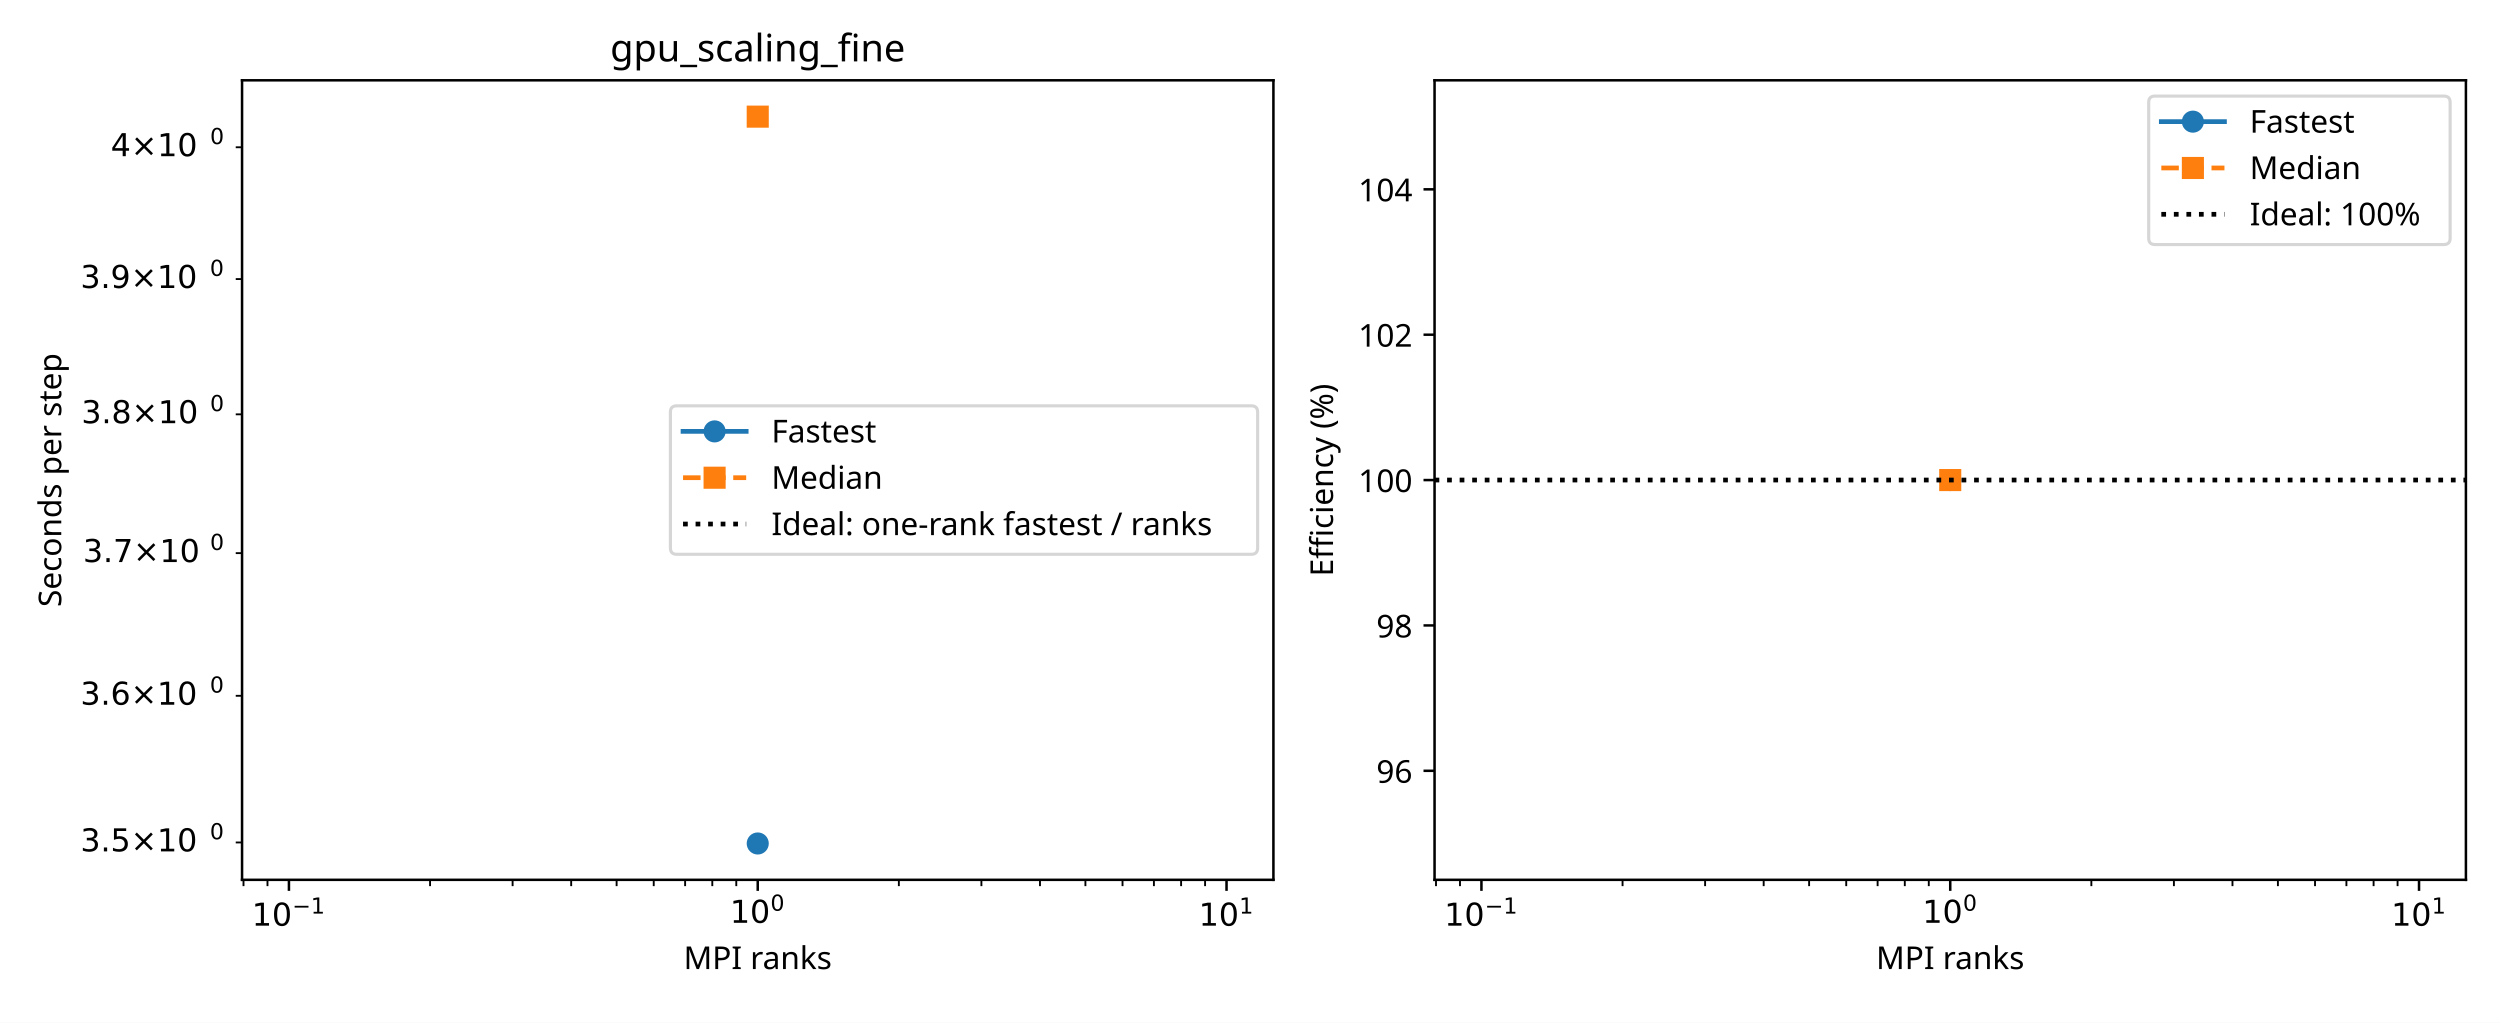
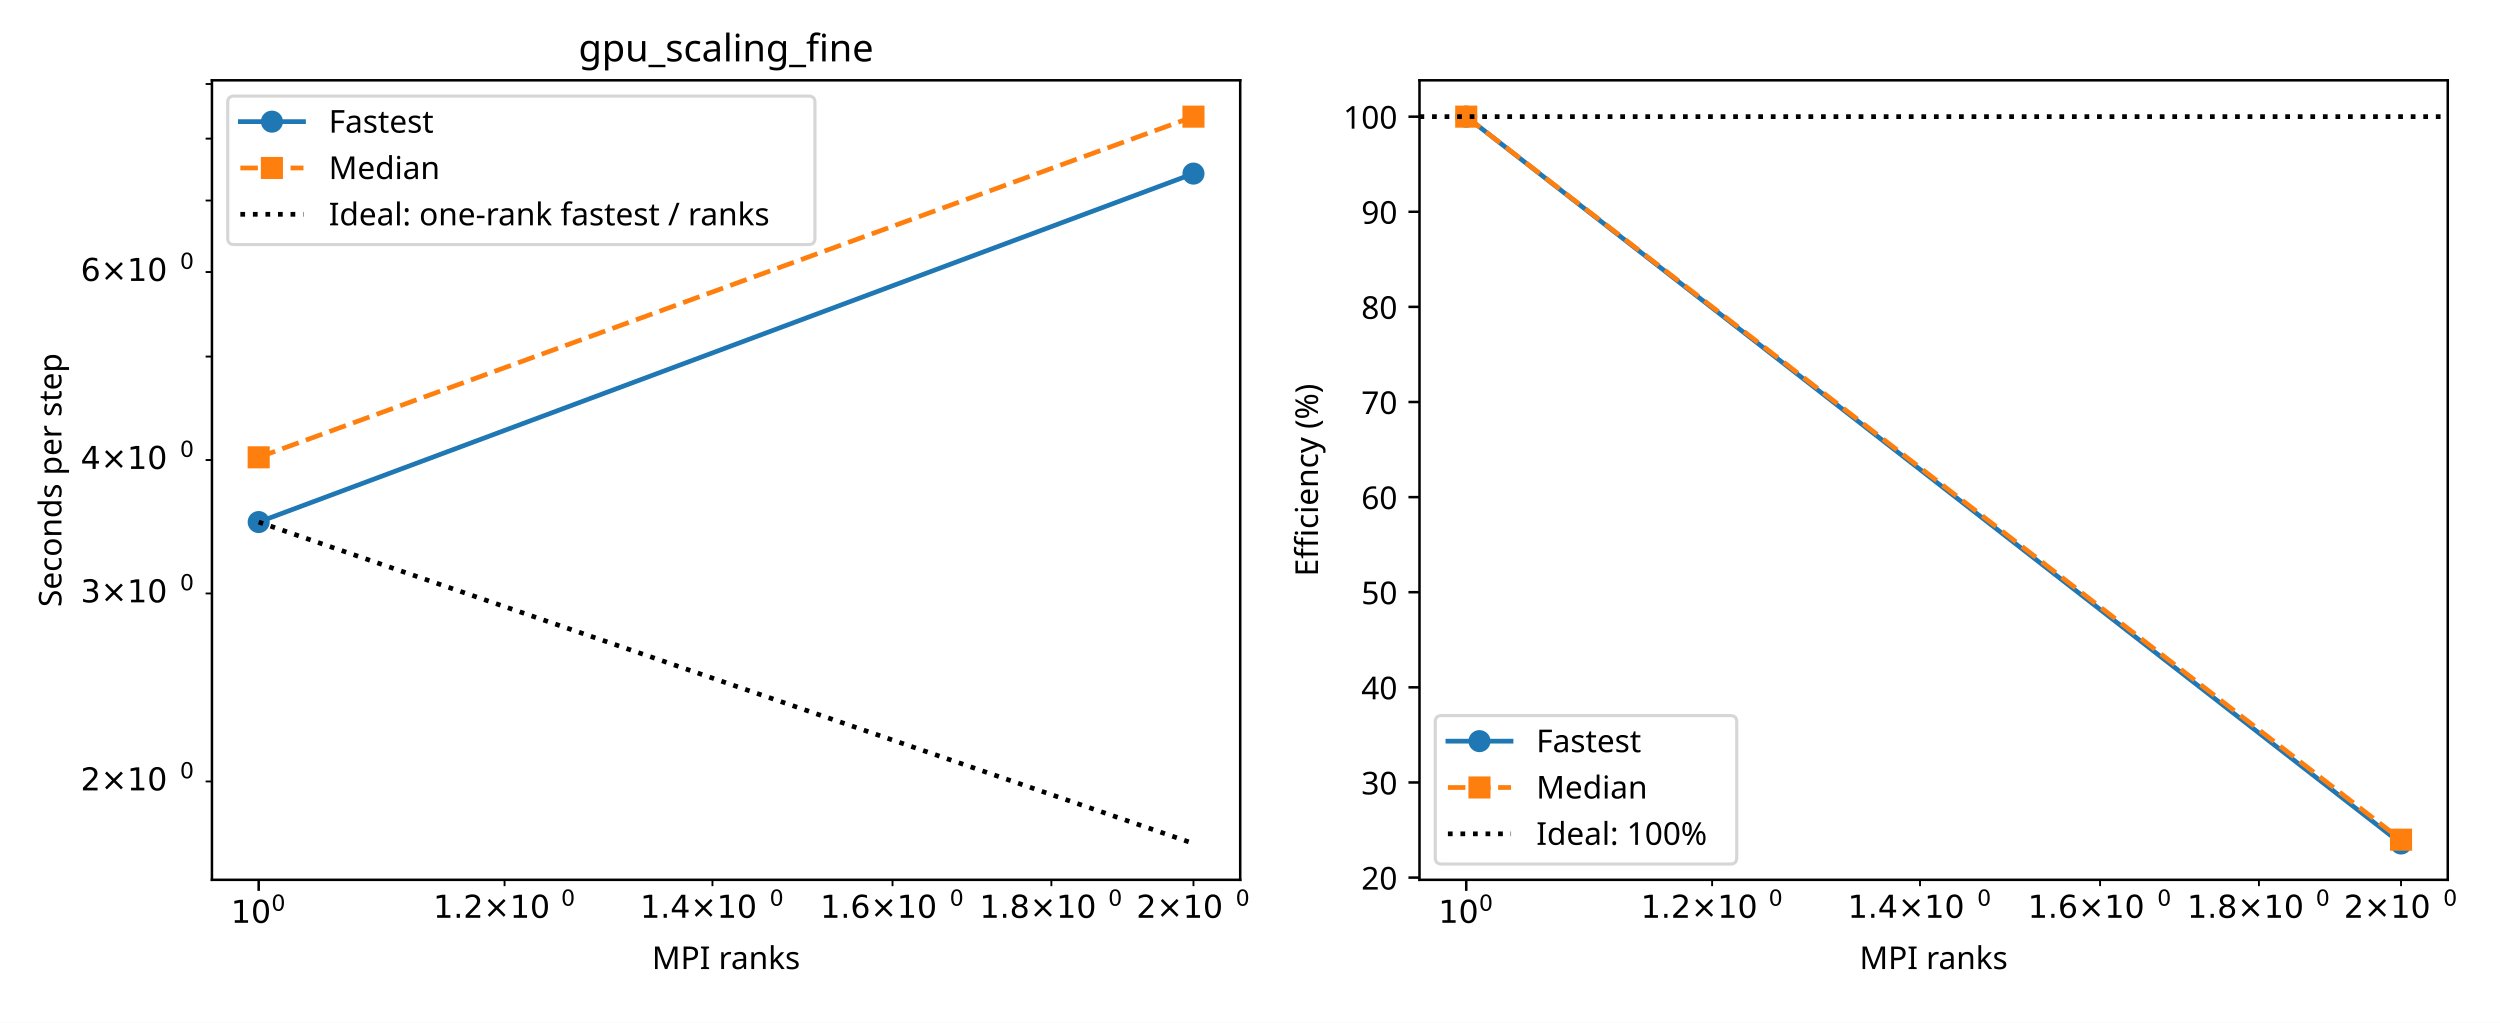
<svg xmlns="http://www.w3.org/2000/svg" xmlns:xlink="http://www.w3.org/1999/xlink" width="792pt" height="324pt" viewBox="0 0 792 324" version="1.1">
  <defs>
    <style type="text/css">*{stroke-linejoin: round; stroke-linecap: butt}</style>
  </defs>
  <g id="figure_1">
    <g id="patch_1">
      <path d="M 0 324 L 792 324 L 792 0 L 0 0 z " style="fill: #ffffff" />
    </g>
    <g id="axes_1">
      <g id="patch_2">
-         <path d="M 76.683 278.728 L 403.417 278.728 L 403.417 25.44 L 76.683 25.44 z " style="fill: #ffffff" />
+         <path d="M 67.143 278.728 L 392.897 278.728 L 392.897 25.44 L 67.143 25.44 z " style="fill: #ffffff" />
      </g>
      <g id="matplotlib.axis_1">
        <g id="xtick_1">
          <g id="line2d_1">
            <defs>
              <path id="m915a4b6a7f" d="M 0 0 L 0 3.5 " style="stroke: #000000; stroke-width: 0.8" />
            </defs>
            <g>
-               <use xlink:href="#m915a4b6a7f" x="91.535" y="278.728" style="stroke: #000000; stroke-width: 0.8" />
+               <use xlink:href="#m915a4b6a7f" x="81.95" y="278.728" style="stroke: #000000; stroke-width: 0.8" />
            </g>
          </g>
          <g id="text_1">
-             <g transform="translate(79.78497 293.3264)">
-               <text>
-                 <tspan style="font: 10px 'DejaVu Sans'" x="0 6.362" y="-0.064">10</tspan>
-                 <tspan style="font: 7px 'DejaVu Sans'" x="12.82 18.686" y="-3.892">−1</tspan>
+             <g transform="translate(73.14961 293.3264)">
+               <text>
+                 <tspan style="font: 10px 'DejaVu Sans'" x="0 6.362" y="-0.977">10</tspan>
+                 <tspan style="font: 7px 'DejaVu Sans'" x="12.82" y="-4.805">0</tspan>
              </text>
            </g>
          </g>
        </g>
        <g id="xtick_2">
          <g id="line2d_2">
-             <g>
-               <use xlink:href="#m915a4b6a7f" x="240.05" y="278.728" style="stroke: #000000; stroke-width: 0.8" />
-             </g>
-           </g>
-           <g id="text_2">
-             <g transform="translate(231.2501 293.3264)">
-               <text>
-                 <tspan style="font: 10px 'DejaVu Sans'" x="0 6.362" y="-0.977">10</tspan>
-                 <tspan style="font: 7px 'DejaVu Sans'" x="12.82" y="-4.805">0</tspan>
-               </text>
-             </g>
-           </g>
-         </g>
-         <g id="xtick_3">
-           <g id="line2d_3">
-             <g>
-               <use xlink:href="#m915a4b6a7f" x="388.565" y="278.728" style="stroke: #000000; stroke-width: 0.8" />
-             </g>
-           </g>
-           <g id="text_3">
-             <g transform="translate(379.7652 293.3264)">
-               <text>
-                 <tspan style="font: 10px 'DejaVu Sans'" x="0 6.362" y="-0.064">10</tspan>
-                 <tspan style="font: 7px 'DejaVu Sans'" x="12.82" y="-3.892">1</tspan>
-               </text>
-             </g>
-           </g>
-         </g>
-         <g id="xtick_4">
-           <g id="line2d_4">
            <defs>
              <path id="m72433dea88" d="M 0 0 L 0 2 " style="stroke: #000000; stroke-width: 0.6" />
            </defs>
            <g>
-               <use xlink:href="#m72433dea88" x="77.142" y="278.728" style="stroke: #000000; stroke-width: 0.6" />
+               <use xlink:href="#m72433dea88" x="159.845" y="278.728" style="stroke: #000000; stroke-width: 0.6" />
+             </g>
+           </g>
+           <g id="text_2">
+             <g transform="translate(137.2447 291.7264)">
+               <text>
+                 <tspan style="font: 10px 'DejaVu Sans'" x="0 6.362 9.041 17.352 27.679 34.041" y="-0.977">1.2×10</tspan>
+                 <tspan style="font: 7px 'DejaVu Sans'" x="40.499" y="-4.805">0</tspan>
+               </text>
+             </g>
+           </g>
+         </g>
+         <g id="xtick_3">
+           <g id="line2d_3">
+             <g>
+               <use xlink:href="#m72433dea88" x="225.704" y="278.728" style="stroke: #000000; stroke-width: 0.6" />
+             </g>
+           </g>
+           <g id="text_3">
+             <g transform="translate(202.804 291.7264)">
+               <text>
+                 <tspan style="font: 10px 'DejaVu Sans'" x="0 6.362 9.541 17.852 28.179 34.541" y="-0.977">1.4×10</tspan>
+                 <tspan style="font: 7px 'DejaVu Sans'" x="40.999" y="-4.805">0</tspan>
+               </text>
+             </g>
+           </g>
+         </g>
+         <g id="xtick_4">
+           <g id="line2d_4">
+             <g>
+               <use xlink:href="#m72433dea88" x="282.754" y="278.728" style="stroke: #000000; stroke-width: 0.6" />
+             </g>
+           </g>
+           <g id="text_4">
+             <g transform="translate(259.854 291.7264)">
+               <text>
+                 <tspan style="font: 10px 'DejaVu Sans'" x="0 6.362 9.541 17.852 28.179 34.541" y="-0.977">1.6×10</tspan>
+                 <tspan style="font: 7px 'DejaVu Sans'" x="40.999" y="-4.805">0</tspan>
+               </text>
            </g>
          </g>
        </g>
        <g id="xtick_5">
          <g id="line2d_5">
            <g>
-               <use xlink:href="#m72433dea88" x="84.739" y="278.728" style="stroke: #000000; stroke-width: 0.6" />
+               <use xlink:href="#m72433dea88" x="333.076" y="278.728" style="stroke: #000000; stroke-width: 0.6" />
+             </g>
+           </g>
+           <g id="text_5">
+             <g transform="translate(310.3256 291.7264)">
+               <text>
+                 <tspan style="font: 10px 'DejaVu Sans'" x="0 6.362 9.291 17.602 27.929 34.291" y="-0.977">1.8×10</tspan>
+                 <tspan style="font: 7px 'DejaVu Sans'" x="40.749" y="-4.805">0</tspan>
+               </text>
            </g>
          </g>
        </g>
        <g id="xtick_6">
          <g id="line2d_6">
            <g>
-               <use xlink:href="#m72433dea88" x="136.242" y="278.728" style="stroke: #000000; stroke-width: 0.6" />
-             </g>
-           </g>
-         </g>
-         <g id="xtick_7">
-           <g id="line2d_7">
-             <g>
-               <use xlink:href="#m72433dea88" x="162.395" y="278.728" style="stroke: #000000; stroke-width: 0.6" />
-             </g>
-           </g>
-         </g>
-         <g id="xtick_8">
-           <g id="line2d_8">
-             <g>
-               <use xlink:href="#m72433dea88" x="180.95" y="278.728" style="stroke: #000000; stroke-width: 0.6" />
-             </g>
-           </g>
-         </g>
-         <g id="xtick_9">
-           <g id="line2d_9">
-             <g>
-               <use xlink:href="#m72433dea88" x="195.343" y="278.728" style="stroke: #000000; stroke-width: 0.6" />
-             </g>
-           </g>
-         </g>
-         <g id="xtick_10">
-           <g id="line2d_10">
-             <g>
-               <use xlink:href="#m72433dea88" x="207.102" y="278.728" style="stroke: #000000; stroke-width: 0.6" />
-             </g>
-           </g>
-         </g>
-         <g id="xtick_11">
-           <g id="line2d_11">
-             <g>
-               <use xlink:href="#m72433dea88" x="217.045" y="278.728" style="stroke: #000000; stroke-width: 0.6" />
-             </g>
-           </g>
-         </g>
-         <g id="xtick_12">
-           <g id="line2d_12">
-             <g>
-               <use xlink:href="#m72433dea88" x="225.657" y="278.728" style="stroke: #000000; stroke-width: 0.6" />
-             </g>
-           </g>
-         </g>
-         <g id="xtick_13">
-           <g id="line2d_13">
-             <g>
-               <use xlink:href="#m72433dea88" x="233.254" y="278.728" style="stroke: #000000; stroke-width: 0.6" />
-             </g>
-           </g>
-         </g>
-         <g id="xtick_14">
-           <g id="line2d_14">
-             <g>
-               <use xlink:href="#m72433dea88" x="284.758" y="278.728" style="stroke: #000000; stroke-width: 0.6" />
-             </g>
-           </g>
-         </g>
-         <g id="xtick_15">
-           <g id="line2d_15">
-             <g>
-               <use xlink:href="#m72433dea88" x="310.91" y="278.728" style="stroke: #000000; stroke-width: 0.6" />
-             </g>
-           </g>
-         </g>
-         <g id="xtick_16">
-           <g id="line2d_16">
-             <g>
-               <use xlink:href="#m72433dea88" x="329.465" y="278.728" style="stroke: #000000; stroke-width: 0.6" />
-             </g>
-           </g>
-         </g>
-         <g id="xtick_17">
-           <g id="line2d_17">
-             <g>
-               <use xlink:href="#m72433dea88" x="343.858" y="278.728" style="stroke: #000000; stroke-width: 0.6" />
-             </g>
-           </g>
-         </g>
-         <g id="xtick_18">
-           <g id="line2d_18">
-             <g>
-               <use xlink:href="#m72433dea88" x="355.617" y="278.728" style="stroke: #000000; stroke-width: 0.6" />
-             </g>
-           </g>
-         </g>
-         <g id="xtick_19">
-           <g id="line2d_19">
-             <g>
-               <use xlink:href="#m72433dea88" x="365.56" y="278.728" style="stroke: #000000; stroke-width: 0.6" />
-             </g>
-           </g>
-         </g>
-         <g id="xtick_20">
-           <g id="line2d_20">
-             <g>
-               <use xlink:href="#m72433dea88" x="374.173" y="278.728" style="stroke: #000000; stroke-width: 0.6" />
-             </g>
-           </g>
-         </g>
-         <g id="xtick_21">
-           <g id="line2d_21">
-             <g>
-               <use xlink:href="#m72433dea88" x="381.77" y="278.728" style="stroke: #000000; stroke-width: 0.6" />
-             </g>
-           </g>
-         </g>
-         <g id="text_4">
-           <text style="font: 10px 'sans-serif'; text-anchor: middle" x="240.05" y="307.005" transform="rotate(-0, 240.0501, 307.0046)">MPI ranks</text>
+               <use xlink:href="#m72433dea88" x="378.09" y="278.728" style="stroke: #000000; stroke-width: 0.6" />
+             </g>
+           </g>
+           <g id="text_6">
+             <g transform="translate(359.9898 291.7264)">
+               <text>
+                 <tspan style="font: 10px 'DejaVu Sans'" x="0 8.311 18.638 25" y="-0.977">2×10</tspan>
+                 <tspan style="font: 7px 'DejaVu Sans'" x="31.458" y="-4.805">0</tspan>
+               </text>
+             </g>
+           </g>
+         </g>
+         <g id="text_7">
+           <text style="font: 10px 'sans-serif'; text-anchor: middle" x="230.02" y="307.005" transform="rotate(-0, 230.0197, 307.0046)">MPI ranks</text>
        </g>
      </g>
      <g id="matplotlib.axis_2">
        <g id="ytick_1">
-           <g id="line2d_22">
+           <g id="line2d_7">
            <defs>
              <path id="m3884b080c1" d="M 0 0 L -2 0 " style="stroke: #000000; stroke-width: 0.6" />
            </defs>
            <g>
-               <use xlink:href="#m3884b080c1" x="76.683" y="266.89" style="stroke: #000000; stroke-width: 0.6" />
-             </g>
-           </g>
-           <g id="text_5">
-             <g transform="translate(25.48346 270.6891)">
-               <text>
-                 <tspan style="font: 10px 'DejaVu Sans'" x="0 6.362 9.541 17.852 28.179 34.541" y="-0.977">3.5×10</tspan>
-                 <tspan style="font: 7px 'DejaVu Sans'" x="40.999" y="-4.805">0</tspan>
+               <use xlink:href="#m3884b080c1" x="67.143" y="247.569" style="stroke: #000000; stroke-width: 0.6" />
+             </g>
+           </g>
+           <g id="text_8">
+             <g transform="translate(25.5426 251.3687)">
+               <text>
+                 <tspan style="font: 10px 'DejaVu Sans'" x="0 8.311 18.638 25" y="-0.977">2×10</tspan>
+                 <tspan style="font: 7px 'DejaVu Sans'" x="31.458" y="-4.805">0</tspan>
              </text>
            </g>
          </g>
        </g>
        <g id="ytick_2">
-           <g id="line2d_23">
-             <g>
-               <use xlink:href="#m3884b080c1" x="76.683" y="220.427" style="stroke: #000000; stroke-width: 0.6" />
-             </g>
-           </g>
-           <g id="text_6">
-             <g transform="translate(25.48346 224.2266)">
-               <text>
-                 <tspan style="font: 10px 'DejaVu Sans'" x="0 6.362 9.541 17.852 28.179 34.541" y="-0.977">3.6×10</tspan>
-                 <tspan style="font: 7px 'DejaVu Sans'" x="40.999" y="-4.805">0</tspan>
+           <g id="line2d_8">
+             <g>
+               <use xlink:href="#m3884b080c1" x="67.143" y="188.005" style="stroke: #000000; stroke-width: 0.6" />
+             </g>
+           </g>
+           <g id="text_9">
+             <g transform="translate(25.5426 191.8037)">
+               <text>
+                 <tspan style="font: 10px 'DejaVu Sans'" x="0 8.311 18.638 25" y="-0.977">3×10</tspan>
+                 <tspan style="font: 7px 'DejaVu Sans'" x="31.458" y="-4.805">0</tspan>
              </text>
            </g>
          </g>
        </g>
        <g id="ytick_3">
-           <g id="line2d_24">
-             <g>
-               <use xlink:href="#m3884b080c1" x="76.683" y="175.238" style="stroke: #000000; stroke-width: 0.6" />
-             </g>
-           </g>
-           <g id="text_7">
-             <g transform="translate(26.28346 179.0373)">
-               <text>
-                 <tspan style="font: 10px 'DejaVu Sans'" x="0 6.362 8.791 17.102 27.429 33.791" y="-0.977">3.7×10</tspan>
-                 <tspan style="font: 7px 'DejaVu Sans'" x="40.249" y="-4.805">0</tspan>
-               </text>
-             </g>
-           </g>
-         </g>
-         <g id="ytick_4">
-           <g id="line2d_25">
-             <g>
-               <use xlink:href="#m3884b080c1" x="76.683" y="131.254" style="stroke: #000000; stroke-width: 0.6" />
-             </g>
-           </g>
-           <g id="text_8">
-             <g transform="translate(25.78346 135.0532)">
-               <text>
-                 <tspan style="font: 10px 'DejaVu Sans'" x="0 6.362 9.291 17.602 27.929 34.291" y="-0.977">3.8×10</tspan>
-                 <tspan style="font: 7px 'DejaVu Sans'" x="40.749" y="-4.805">0</tspan>
-               </text>
-             </g>
-           </g>
-         </g>
-         <g id="ytick_5">
-           <g id="line2d_26">
-             <g>
-               <use xlink:href="#m3884b080c1" x="76.683" y="88.412" style="stroke: #000000; stroke-width: 0.6" />
-             </g>
-           </g>
-           <g id="text_9">
-             <g transform="translate(25.48346 92.2116)">
-               <text>
-                 <tspan style="font: 10px 'DejaVu Sans'" x="0 6.362 9.541 17.852 28.179 34.541" y="-0.977">3.9×10</tspan>
-                 <tspan style="font: 7px 'DejaVu Sans'" x="40.999" y="-4.805">0</tspan>
-               </text>
-             </g>
-           </g>
-         </g>
-         <g id="ytick_6">
-           <g id="line2d_27">
-             <g>
-               <use xlink:href="#m3884b080c1" x="76.683" y="46.656" style="stroke: #000000; stroke-width: 0.6" />
+           <g id="line2d_9">
+             <g>
+               <use xlink:href="#m3884b080c1" x="67.143" y="145.742" style="stroke: #000000; stroke-width: 0.6" />
            </g>
          </g>
          <g id="text_10">
-             <g transform="translate(35.08346 50.45475)">
+             <g transform="translate(25.5426 149.5417)">
              <text>
                <tspan style="font: 10px 'DejaVu Sans'" x="0 8.311 18.638 25" y="-0.977">4×10</tspan>
                <tspan style="font: 7px 'DejaVu Sans'" x="31.458" y="-4.805">0</tspan>
              </text>
            </g>
          </g>
        </g>
-         <g id="text_11">
-           <text style="font: 10px 'sans-serif'; text-anchor: middle" x="19.404" y="152.084" transform="rotate(-90, 19.40377, 152.084)">Seconds per step</text>
-         </g>
-       </g>
-       <g id="line2d_28">
-         <path d="M 240.05 267.215 " clip-path="url(#p348427ab55)" style="fill: none; stroke: #1f77b4; stroke-width: 1.5; stroke-linecap: square" />
+         <g id="ytick_4">
+           <g id="line2d_10">
+             <g>
+               <use xlink:href="#m3884b080c1" x="67.143" y="112.962" style="stroke: #000000; stroke-width: 0.6" />
+             </g>
+           </g>
+         </g>
+         <g id="ytick_5">
+           <g id="line2d_11">
+             <g>
+               <use xlink:href="#m3884b080c1" x="67.143" y="86.178" style="stroke: #000000; stroke-width: 0.6" />
+             </g>
+           </g>
+           <g id="text_11">
+             <g transform="translate(25.5426 89.97675)">
+               <text>
+                 <tspan style="font: 10px 'DejaVu Sans'" x="0 8.311 18.638 25" y="-0.977">6×10</tspan>
+                 <tspan style="font: 7px 'DejaVu Sans'" x="31.458" y="-4.805">0</tspan>
+               </text>
+             </g>
+           </g>
+         </g>
+         <g id="ytick_6">
+           <g id="line2d_12">
+             <g>
+               <use xlink:href="#m3884b080c1" x="67.143" y="63.532" style="stroke: #000000; stroke-width: 0.6" />
+             </g>
+           </g>
+         </g>
+         <g id="ytick_7">
+           <g id="line2d_13">
+             <g>
+               <use xlink:href="#m3884b080c1" x="67.143" y="43.916" style="stroke: #000000; stroke-width: 0.6" />
+             </g>
+           </g>
+         </g>
+         <g id="ytick_8">
+           <g id="line2d_14">
+             <g>
+               <use xlink:href="#m3884b080c1" x="67.143" y="26.613" style="stroke: #000000; stroke-width: 0.6" />
+             </g>
+           </g>
+         </g>
+         <g id="text_12">
+           <text style="font: 10px 'sans-serif'; text-anchor: middle" x="19.463" y="152.084" transform="rotate(-90, 19.46291, 152.084)">Seconds per step</text>
+         </g>
+       </g>
+       <g id="line2d_15">
+         <path d="M 81.95 165.388 L 378.09 54.996 " clip-path="url(#p1c7f8f2075)" style="fill: none; stroke: #1f77b4; stroke-width: 1.5; stroke-linecap: square" />
        <defs>
          <path id="mfb15104b4f" d="M 0 3 C 0.796 3 1.559 2.684 2.121 2.121 C 2.684 1.559 3 0.796 3 0 C 3 -0.796 2.684 -1.559 2.121 -2.121 C 1.559 -2.684 0.796 -3 0 -3 C -0.796 -3 -1.559 -2.684 -2.121 -2.121 C -2.684 -1.559 -3 -0.796 -3 0 C -3 0.796 -2.684 1.559 -2.121 2.121 C -1.559 2.684 -0.796 3 0 3 z " style="stroke: #1f77b4" />
        </defs>
-         <g clip-path="url(#p348427ab55)">
-           <use xlink:href="#mfb15104b4f" x="240.05" y="267.215" style="fill: #1f77b4; stroke: #1f77b4" />
-         </g>
-       </g>
-       <g id="line2d_29">
-         <path d="M 240.05 36.953 " clip-path="url(#p348427ab55)" style="fill: none; stroke-dasharray: 5.55,2.4; stroke-dashoffset: 0; stroke: #ff7f0e; stroke-width: 1.5" />
+         <g clip-path="url(#p1c7f8f2075)">
+           <use xlink:href="#mfb15104b4f" x="81.95" y="165.388" style="fill: #1f77b4; stroke: #1f77b4" />
+           <use xlink:href="#mfb15104b4f" x="378.09" y="54.996" style="fill: #1f77b4; stroke: #1f77b4" />
+         </g>
+       </g>
+       <g id="line2d_16">
+         <path d="M 81.95 144.878 L 378.09 36.953 " clip-path="url(#p1c7f8f2075)" style="fill: none; stroke-dasharray: 5.55,2.4; stroke-dashoffset: 0; stroke: #ff7f0e; stroke-width: 1.5" />
        <defs>
          <path id="m5a906554f0" d="M -3 3 L 3 3 L 3 -3 L -3 -3 z " style="stroke: #ff7f0e; stroke-linejoin: miter" />
        </defs>
-         <g clip-path="url(#p348427ab55)">
-           <use xlink:href="#m5a906554f0" x="240.05" y="36.953" style="fill: #ff7f0e; stroke: #ff7f0e; stroke-linejoin: miter" />
-         </g>
-       </g>
-       <g id="line2d_30">
-         <path d="M 240.05 267.215 " clip-path="url(#p348427ab55)" style="fill: none; stroke-dasharray: 1.5,2.475; stroke-dashoffset: 0; stroke: #000000; stroke-width: 1.5" />
+         <g clip-path="url(#p1c7f8f2075)">
+           <use xlink:href="#m5a906554f0" x="81.95" y="144.878" style="fill: #ff7f0e; stroke: #ff7f0e; stroke-linejoin: miter" />
+           <use xlink:href="#m5a906554f0" x="378.09" y="36.953" style="fill: #ff7f0e; stroke: #ff7f0e; stroke-linejoin: miter" />
+         </g>
+       </g>
+       <g id="line2d_17">
+         <path d="M 81.95 165.388 L 378.09 267.215 " clip-path="url(#p1c7f8f2075)" style="fill: none; stroke-dasharray: 1.5,2.475; stroke-dashoffset: 0; stroke: #000000; stroke-width: 1.5" />
      </g>
      <g id="patch_3">
-         <path d="M 76.683 278.728 L 76.683 25.44 " style="fill: none; stroke: #000000; stroke-width: 0.8; stroke-linejoin: miter; stroke-linecap: square" />
+         <path d="M 67.143 278.728 L 67.143 25.44 " style="fill: none; stroke: #000000; stroke-width: 0.8; stroke-linejoin: miter; stroke-linecap: square" />
      </g>
      <g id="patch_4">
-         <path d="M 403.417 278.728 L 403.417 25.44 " style="fill: none; stroke: #000000; stroke-width: 0.8; stroke-linejoin: miter; stroke-linecap: square" />
+         <path d="M 392.897 278.728 L 392.897 25.44 " style="fill: none; stroke: #000000; stroke-width: 0.8; stroke-linejoin: miter; stroke-linecap: square" />
      </g>
      <g id="patch_5">
-         <path d="M 76.683 278.728 L 403.417 278.728 " style="fill: none; stroke: #000000; stroke-width: 0.8; stroke-linejoin: miter; stroke-linecap: square" />
+         <path d="M 67.143 278.728 L 392.897 278.728 " style="fill: none; stroke: #000000; stroke-width: 0.8; stroke-linejoin: miter; stroke-linecap: square" />
      </g>
      <g id="patch_6">
-         <path d="M 76.683 25.44 L 403.417 25.44 " style="fill: none; stroke: #000000; stroke-width: 0.8; stroke-linejoin: miter; stroke-linecap: square" />
-       </g>
-       <g id="text_12">
-         <text style="font: 12px 'sans-serif'; text-anchor: middle" x="240.05" y="19.44" transform="rotate(-0, 240.0501, 19.44)">gpu_scaling_fine</text>
+         <path d="M 67.143 25.44 L 392.897 25.44 " style="fill: none; stroke: #000000; stroke-width: 0.8; stroke-linejoin: miter; stroke-linecap: square" />
+       </g>
+       <g id="text_13">
+         <text style="font: 12px 'sans-serif'; text-anchor: middle" x="230.02" y="19.44" transform="rotate(-0, 230.0197, 19.44)">gpu_scaling_fine</text>
      </g>
      <g id="legend_1">
        <g id="patch_7">
-           <path d="M 214.387 175.601 L 396.417 175.601 Q 398.417 175.601 398.417 173.601 L 398.417 130.567 Q 398.417 128.567 396.417 128.567 L 214.387 128.567 Q 212.387 128.567 212.387 130.567 L 212.387 173.601 Q 212.387 175.601 214.387 175.601 z " style="fill: #ffffff; opacity: 0.8; stroke: #cccccc; stroke-linejoin: miter" />
-         </g>
-         <g id="line2d_31">
-           <path d="M 216.387 136.665 L 226.387 136.665 L 236.387 136.665 " style="fill: none; stroke: #1f77b4; stroke-width: 1.5; stroke-linecap: square" />
+           <path d="M 74.143 77.474 L 256.172 77.474 Q 258.172 77.474 258.172 75.474 L 258.172 32.44 Q 258.172 30.44 256.172 30.44 L 74.143 30.44 Q 72.143 30.44 72.143 32.44 L 72.143 75.474 Q 72.143 77.474 74.143 77.474 z " style="fill: #ffffff; opacity: 0.8; stroke: #cccccc; stroke-linejoin: miter" />
+         </g>
+         <g id="line2d_18">
+           <path d="M 76.143 38.538 L 86.143 38.538 L 96.143 38.538 " style="fill: none; stroke: #1f77b4; stroke-width: 1.5; stroke-linecap: square" />
          <g>
-             <use xlink:href="#mfb15104b4f" x="226.387" y="136.665" style="fill: #1f77b4; stroke: #1f77b4" />
-           </g>
-         </g>
-         <g id="text_13">
-           <text style="font: 10px 'sans-serif'; text-anchor: start" x="244.387" y="140.165" transform="rotate(-0, 244.387, 140.1652)">Fastest</text>
-         </g>
-         <g id="line2d_32">
-           <path d="M 216.387 151.343 L 226.387 151.343 L 236.387 151.343 " style="fill: none; stroke-dasharray: 5.55,2.4; stroke-dashoffset: 0; stroke: #ff7f0e; stroke-width: 1.5" />
+             <use xlink:href="#mfb15104b4f" x="86.143" y="38.538" style="fill: #1f77b4; stroke: #1f77b4" />
+           </g>
+         </g>
+         <g id="text_14">
+           <text style="font: 10px 'sans-serif'; text-anchor: start" x="104.143" y="42.038" transform="rotate(-0, 104.1426, 42.03844)">Fastest</text>
+         </g>
+         <g id="line2d_19">
+           <path d="M 76.143 53.217 L 86.143 53.217 L 96.143 53.217 " style="fill: none; stroke-dasharray: 5.55,2.4; stroke-dashoffset: 0; stroke: #ff7f0e; stroke-width: 1.5" />
          <g>
-             <use xlink:href="#m5a906554f0" x="226.387" y="151.343" style="fill: #ff7f0e; stroke: #ff7f0e; stroke-linejoin: miter" />
-           </g>
-         </g>
-         <g id="text_14">
-           <text style="font: 10px 'sans-serif'; text-anchor: start" x="244.387" y="154.843" transform="rotate(-0, 244.387, 154.8434)">Median</text>
-         </g>
-         <g id="line2d_33">
-           <path d="M 216.387 166.022 L 226.387 166.022 L 236.387 166.022 " style="fill: none; stroke-dasharray: 1.5,2.475; stroke-dashoffset: 0; stroke: #000000; stroke-width: 1.5" />
+             <use xlink:href="#m5a906554f0" x="86.143" y="53.217" style="fill: #ff7f0e; stroke: #ff7f0e; stroke-linejoin: miter" />
+           </g>
        </g>
        <g id="text_15">
-           <text style="font: 10px 'sans-serif'; text-anchor: start" x="244.387" y="169.522" transform="rotate(-0, 244.387, 169.5215)">Ideal: one-rank fastest / ranks</text>
+           <text style="font: 10px 'sans-serif'; text-anchor: start" x="104.143" y="56.717" transform="rotate(-0, 104.1426, 56.71656)">Median</text>
+         </g>
+         <g id="line2d_20">
+           <path d="M 76.143 67.895 L 86.143 67.895 L 96.143 67.895 " style="fill: none; stroke-dasharray: 1.5,2.475; stroke-dashoffset: 0; stroke: #000000; stroke-width: 1.5" />
+         </g>
+         <g id="text_16">
+           <text style="font: 10px 'sans-serif'; text-anchor: start" x="104.143" y="71.395" transform="rotate(-0, 104.1426, 71.39469)">Ideal: one-rank fastest / ranks</text>
        </g>
      </g>
    </g>
    <g id="axes_2">
      <g id="patch_8">
-         <path d="M 454.467 278.728 L 781.2 278.728 L 781.2 25.44 L 454.467 25.44 z " style="fill: #ffffff" />
+         <path d="M 449.696 278.728 L 775.451 278.728 L 775.451 25.44 L 449.696 25.44 z " style="fill: #ffffff" />
      </g>
      <g id="matplotlib.axis_3">
-         <g id="xtick_22">
-           <g id="line2d_34">
-             <g>
-               <use xlink:href="#m915a4b6a7f" x="469.318" y="278.728" style="stroke: #000000; stroke-width: 0.8" />
-             </g>
-           </g>
-           <g id="text_16">
-             <g transform="translate(457.5682 293.3264)">
-               <text>
-                 <tspan style="font: 10px 'DejaVu Sans'" x="0 6.362" y="-0.064">10</tspan>
-                 <tspan style="font: 7px 'DejaVu Sans'" x="12.82 18.686" y="-3.892">−1</tspan>
-               </text>
-             </g>
-           </g>
-         </g>
-         <g id="xtick_23">
-           <g id="line2d_35">
-             <g>
-               <use xlink:href="#m915a4b6a7f" x="617.833" y="278.728" style="stroke: #000000; stroke-width: 0.8" />
+         <g id="xtick_7">
+           <g id="line2d_21">
+             <g>
+               <use xlink:href="#m915a4b6a7f" x="464.503" y="278.728" style="stroke: #000000; stroke-width: 0.8" />
            </g>
          </g>
          <g id="text_17">
-             <g transform="translate(609.0334 293.3264)">
+             <g transform="translate(455.7033 293.3264)">
              <text>
                <tspan style="font: 10px 'DejaVu Sans'" x="0 6.362" y="-0.977">10</tspan>
                <tspan style="font: 7px 'DejaVu Sans'" x="12.82" y="-4.805">0</tspan>
              </text>
            </g>
          </g>
        </g>
-         <g id="xtick_24">
-           <g id="line2d_36">
-             <g>
-               <use xlink:href="#m915a4b6a7f" x="766.348" y="278.728" style="stroke: #000000; stroke-width: 0.8" />
+         <g id="xtick_8">
+           <g id="line2d_22">
+             <g>
+               <use xlink:href="#m72433dea88" x="542.398" y="278.728" style="stroke: #000000; stroke-width: 0.6" />
            </g>
          </g>
          <g id="text_18">
-             <g transform="translate(757.5485 293.3264)">
-               <text>
-                 <tspan style="font: 10px 'DejaVu Sans'" x="0 6.362" y="-0.064">10</tspan>
-                 <tspan style="font: 7px 'DejaVu Sans'" x="12.82" y="-3.892">1</tspan>
-               </text>
-             </g>
-           </g>
-         </g>
-         <g id="xtick_25">
-           <g id="line2d_37">
-             <g>
-               <use xlink:href="#m72433dea88" x="454.926" y="278.728" style="stroke: #000000; stroke-width: 0.6" />
-             </g>
-           </g>
-         </g>
-         <g id="xtick_26">
-           <g id="line2d_38">
-             <g>
-               <use xlink:href="#m72433dea88" x="462.523" y="278.728" style="stroke: #000000; stroke-width: 0.6" />
-             </g>
-           </g>
-         </g>
-         <g id="xtick_27">
-           <g id="line2d_39">
-             <g>
-               <use xlink:href="#m72433dea88" x="514.026" y="278.728" style="stroke: #000000; stroke-width: 0.6" />
-             </g>
-           </g>
-         </g>
-         <g id="xtick_28">
-           <g id="line2d_40">
-             <g>
-               <use xlink:href="#m72433dea88" x="540.178" y="278.728" style="stroke: #000000; stroke-width: 0.6" />
-             </g>
-           </g>
-         </g>
-         <g id="xtick_29">
-           <g id="line2d_41">
-             <g>
-               <use xlink:href="#m72433dea88" x="558.733" y="278.728" style="stroke: #000000; stroke-width: 0.6" />
-             </g>
-           </g>
-         </g>
-         <g id="xtick_30">
-           <g id="line2d_42">
-             <g>
-               <use xlink:href="#m72433dea88" x="573.126" y="278.728" style="stroke: #000000; stroke-width: 0.6" />
-             </g>
-           </g>
-         </g>
-         <g id="xtick_31">
-           <g id="line2d_43">
-             <g>
-               <use xlink:href="#m72433dea88" x="584.885" y="278.728" style="stroke: #000000; stroke-width: 0.6" />
-             </g>
-           </g>
-         </g>
-         <g id="xtick_32">
-           <g id="line2d_44">
-             <g>
-               <use xlink:href="#m72433dea88" x="594.828" y="278.728" style="stroke: #000000; stroke-width: 0.6" />
-             </g>
-           </g>
-         </g>
-         <g id="xtick_33">
-           <g id="line2d_45">
-             <g>
-               <use xlink:href="#m72433dea88" x="603.441" y="278.728" style="stroke: #000000; stroke-width: 0.6" />
-             </g>
-           </g>
-         </g>
-         <g id="xtick_34">
-           <g id="line2d_46">
-             <g>
-               <use xlink:href="#m72433dea88" x="611.038" y="278.728" style="stroke: #000000; stroke-width: 0.6" />
-             </g>
-           </g>
-         </g>
-         <g id="xtick_35">
-           <g id="line2d_47">
-             <g>
-               <use xlink:href="#m72433dea88" x="662.541" y="278.728" style="stroke: #000000; stroke-width: 0.6" />
-             </g>
-           </g>
-         </g>
-         <g id="xtick_36">
-           <g id="line2d_48">
-             <g>
-               <use xlink:href="#m72433dea88" x="688.693" y="278.728" style="stroke: #000000; stroke-width: 0.6" />
-             </g>
-           </g>
-         </g>
-         <g id="xtick_37">
-           <g id="line2d_49">
-             <g>
-               <use xlink:href="#m72433dea88" x="707.248" y="278.728" style="stroke: #000000; stroke-width: 0.6" />
-             </g>
-           </g>
-         </g>
-         <g id="xtick_38">
-           <g id="line2d_50">
-             <g>
-               <use xlink:href="#m72433dea88" x="721.641" y="278.728" style="stroke: #000000; stroke-width: 0.6" />
-             </g>
-           </g>
-         </g>
-         <g id="xtick_39">
-           <g id="line2d_51">
-             <g>
-               <use xlink:href="#m72433dea88" x="733.401" y="278.728" style="stroke: #000000; stroke-width: 0.6" />
-             </g>
-           </g>
-         </g>
-         <g id="xtick_40">
-           <g id="line2d_52">
-             <g>
-               <use xlink:href="#m72433dea88" x="743.343" y="278.728" style="stroke: #000000; stroke-width: 0.6" />
-             </g>
-           </g>
-         </g>
-         <g id="xtick_41">
-           <g id="line2d_53">
-             <g>
-               <use xlink:href="#m72433dea88" x="751.956" y="278.728" style="stroke: #000000; stroke-width: 0.6" />
-             </g>
-           </g>
-         </g>
-         <g id="xtick_42">
-           <g id="line2d_54">
-             <g>
-               <use xlink:href="#m72433dea88" x="759.553" y="278.728" style="stroke: #000000; stroke-width: 0.6" />
-             </g>
-           </g>
-         </g>
-         <g id="text_19">
-           <text style="font: 10px 'sans-serif'; text-anchor: middle" x="617.833" y="307.005" transform="rotate(-0, 617.8334, 307.0046)">MPI ranks</text>
+             <g transform="translate(519.7984 291.7264)">
+               <text>
+                 <tspan style="font: 10px 'DejaVu Sans'" x="0 6.362 9.041 17.352 27.679 34.041" y="-0.977">1.2×10</tspan>
+                 <tspan style="font: 7px 'DejaVu Sans'" x="40.499" y="-4.805">0</tspan>
+               </text>
+             </g>
+           </g>
+         </g>
+         <g id="xtick_9">
+           <g id="line2d_23">
+             <g>
+               <use xlink:href="#m72433dea88" x="608.258" y="278.728" style="stroke: #000000; stroke-width: 0.6" />
+             </g>
+           </g>
+           <g id="text_19">
+             <g transform="translate(585.3577 291.7264)">
+               <text>
+                 <tspan style="font: 10px 'DejaVu Sans'" x="0 6.362 9.541 17.852 28.179 34.541" y="-0.977">1.4×10</tspan>
+                 <tspan style="font: 7px 'DejaVu Sans'" x="40.999" y="-4.805">0</tspan>
+               </text>
+             </g>
+           </g>
+         </g>
+         <g id="xtick_10">
+           <g id="line2d_24">
+             <g>
+               <use xlink:href="#m72433dea88" x="665.308" y="278.728" style="stroke: #000000; stroke-width: 0.6" />
+             </g>
+           </g>
+           <g id="text_20">
+             <g transform="translate(642.4077 291.7264)">
+               <text>
+                 <tspan style="font: 10px 'DejaVu Sans'" x="0 6.362 9.541 17.852 28.179 34.541" y="-0.977">1.6×10</tspan>
+                 <tspan style="font: 7px 'DejaVu Sans'" x="40.999" y="-4.805">0</tspan>
+               </text>
+             </g>
+           </g>
+         </g>
+         <g id="xtick_11">
+           <g id="line2d_25">
+             <g>
+               <use xlink:href="#m72433dea88" x="715.629" y="278.728" style="stroke: #000000; stroke-width: 0.6" />
+             </g>
+           </g>
+           <g id="text_21">
+             <g transform="translate(692.8793 291.7264)">
+               <text>
+                 <tspan style="font: 10px 'DejaVu Sans'" x="0 6.362 9.291 17.602 27.929 34.291" y="-0.977">1.8×10</tspan>
+                 <tspan style="font: 7px 'DejaVu Sans'" x="40.749" y="-4.805">0</tspan>
+               </text>
+             </g>
+           </g>
+         </g>
+         <g id="xtick_12">
+           <g id="line2d_26">
+             <g>
+               <use xlink:href="#m72433dea88" x="760.644" y="278.728" style="stroke: #000000; stroke-width: 0.6" />
+             </g>
+           </g>
+           <g id="text_22">
+             <g transform="translate(742.5435 291.7264)">
+               <text>
+                 <tspan style="font: 10px 'DejaVu Sans'" x="0 8.311 18.638 25" y="-0.977">2×10</tspan>
+                 <tspan style="font: 7px 'DejaVu Sans'" x="31.458" y="-4.805">0</tspan>
+               </text>
+             </g>
+           </g>
+         </g>
+         <g id="text_23">
+           <text style="font: 10px 'sans-serif'; text-anchor: middle" x="612.573" y="307.005" transform="rotate(-0, 612.5734, 307.0046)">MPI ranks</text>
        </g>
      </g>
      <g id="matplotlib.axis_4">
-         <g id="ytick_7">
-           <g id="line2d_55">
+         <g id="ytick_9">
+           <g id="line2d_27">
            <defs>
              <path id="mc665064905" d="M 0 0 L -3.5 0 " style="stroke: #000000; stroke-width: 0.8" />
            </defs>
            <g>
-               <use xlink:href="#mc665064905" x="454.467" y="244.189" style="stroke: #000000; stroke-width: 0.8" />
-             </g>
-           </g>
-           <g id="text_20">
-             <text style="font: 10px 'sans-serif'; text-anchor: end" x="447.467" y="247.988" transform="rotate(-0, 447.4667, 247.9879)">96</text>
-           </g>
-         </g>
-         <g id="ytick_8">
-           <g id="line2d_56">
-             <g>
-               <use xlink:href="#mc665064905" x="454.467" y="198.136" style="stroke: #000000; stroke-width: 0.8" />
-             </g>
-           </g>
-           <g id="text_21">
-             <text style="font: 10px 'sans-serif'; text-anchor: end" x="447.467" y="201.936" transform="rotate(-0, 447.4667, 201.9356)">98</text>
-           </g>
-         </g>
-         <g id="ytick_9">
-           <g id="line2d_57">
-             <g>
-               <use xlink:href="#mc665064905" x="454.467" y="152.084" style="stroke: #000000; stroke-width: 0.8" />
-             </g>
-           </g>
-           <g id="text_22">
-             <text style="font: 10px 'sans-serif'; text-anchor: end" x="447.467" y="155.883" transform="rotate(-0, 447.4667, 155.8832)">100</text>
+               <use xlink:href="#mc665064905" x="449.696" y="278.015" style="stroke: #000000; stroke-width: 0.8" />
+             </g>
+           </g>
+           <g id="text_24">
+             <text style="font: 10px 'sans-serif'; text-anchor: end" x="442.696" y="281.814" transform="rotate(-0, 442.6963, 281.8142)">20</text>
          </g>
        </g>
        <g id="ytick_10">
-           <g id="line2d_58">
-             <g>
-               <use xlink:href="#mc665064905" x="454.467" y="106.032" style="stroke: #000000; stroke-width: 0.8" />
-             </g>
-           </g>
-           <g id="text_23">
-             <text style="font: 10px 'sans-serif'; text-anchor: end" x="447.467" y="109.831" transform="rotate(-0, 447.4667, 109.8309)">102</text>
+           <g id="line2d_28">
+             <g>
+               <use xlink:href="#mc665064905" x="449.696" y="247.882" style="stroke: #000000; stroke-width: 0.8" />
+             </g>
+           </g>
+           <g id="text_25">
+             <text style="font: 10px 'sans-serif'; text-anchor: end" x="442.696" y="251.681" transform="rotate(-0, 442.6963, 251.6815)">30</text>
          </g>
        </g>
        <g id="ytick_11">
-           <g id="line2d_59">
-             <g>
-               <use xlink:href="#mc665064905" x="454.467" y="59.979" style="stroke: #000000; stroke-width: 0.8" />
-             </g>
-           </g>
-           <g id="text_24">
-             <text style="font: 10px 'sans-serif'; text-anchor: end" x="447.467" y="63.778" transform="rotate(-0, 447.4667, 63.77849)">104</text>
-           </g>
-         </g>
-         <g id="text_25">
-           <text style="font: 10px 'sans-serif'; text-anchor: middle" x="422.3" y="152.084" transform="rotate(-90, 422.2995, 152.084)">Efficiency (%)</text>
-         </g>
-       </g>
-       <g id="line2d_60">
-         <path d="M 617.833 152.084 " clip-path="url(#pab7050e38d)" style="fill: none; stroke: #1f77b4; stroke-width: 1.5; stroke-linecap: square" />
-         <g clip-path="url(#pab7050e38d)">
-           <use xlink:href="#mfb15104b4f" x="617.833" y="152.084" style="fill: #1f77b4; stroke: #1f77b4" />
-         </g>
-       </g>
-       <g id="line2d_61">
-         <path d="M 617.833 152.084 " clip-path="url(#pab7050e38d)" style="fill: none; stroke-dasharray: 5.55,2.4; stroke-dashoffset: 0; stroke: #ff7f0e; stroke-width: 1.5" />
-         <g clip-path="url(#pab7050e38d)">
-           <use xlink:href="#m5a906554f0" x="617.833" y="152.084" style="fill: #ff7f0e; stroke: #ff7f0e; stroke-linejoin: miter" />
-         </g>
-       </g>
-       <g id="line2d_62">
-         <path d="M 454.467 152.084 L 781.2 152.084 " clip-path="url(#pab7050e38d)" style="fill: none; stroke-dasharray: 1.5,2.475; stroke-dashoffset: 0; stroke: #000000; stroke-width: 1.5" />
+           <g id="line2d_29">
+             <g>
+               <use xlink:href="#mc665064905" x="449.696" y="217.75" style="stroke: #000000; stroke-width: 0.8" />
+             </g>
+           </g>
+           <g id="text_26">
+             <text style="font: 10px 'sans-serif'; text-anchor: end" x="442.696" y="221.549" transform="rotate(-0, 442.6963, 221.5487)">40</text>
+           </g>
+         </g>
+         <g id="ytick_12">
+           <g id="line2d_30">
+             <g>
+               <use xlink:href="#mc665064905" x="449.696" y="187.617" style="stroke: #000000; stroke-width: 0.8" />
+             </g>
+           </g>
+           <g id="text_27">
+             <text style="font: 10px 'sans-serif'; text-anchor: end" x="442.696" y="191.416" transform="rotate(-0, 442.6963, 191.416)">50</text>
+           </g>
+         </g>
+         <g id="ytick_13">
+           <g id="line2d_31">
+             <g>
+               <use xlink:href="#mc665064905" x="449.696" y="157.484" style="stroke: #000000; stroke-width: 0.8" />
+             </g>
+           </g>
+           <g id="text_28">
+             <text style="font: 10px 'sans-serif'; text-anchor: end" x="442.696" y="161.283" transform="rotate(-0, 442.6963, 161.2833)">60</text>
+           </g>
+         </g>
+         <g id="ytick_14">
+           <g id="line2d_32">
+             <g>
+               <use xlink:href="#mc665064905" x="449.696" y="127.351" style="stroke: #000000; stroke-width: 0.8" />
+             </g>
+           </g>
+           <g id="text_29">
+             <text style="font: 10px 'sans-serif'; text-anchor: end" x="442.696" y="131.151" transform="rotate(-0, 442.6963, 131.1505)">70</text>
+           </g>
+         </g>
+         <g id="ytick_15">
+           <g id="line2d_33">
+             <g>
+               <use xlink:href="#mc665064905" x="449.696" y="97.219" style="stroke: #000000; stroke-width: 0.8" />
+             </g>
+           </g>
+           <g id="text_30">
+             <text style="font: 10px 'sans-serif'; text-anchor: end" x="442.696" y="101.018" transform="rotate(-0, 442.6963, 101.0178)">80</text>
+           </g>
+         </g>
+         <g id="ytick_16">
+           <g id="line2d_34">
+             <g>
+               <use xlink:href="#mc665064905" x="449.696" y="67.086" style="stroke: #000000; stroke-width: 0.8" />
+             </g>
+           </g>
+           <g id="text_31">
+             <text style="font: 10px 'sans-serif'; text-anchor: end" x="442.696" y="70.885" transform="rotate(-0, 442.6963, 70.88505)">90</text>
+           </g>
+         </g>
+         <g id="ytick_17">
+           <g id="line2d_35">
+             <g>
+               <use xlink:href="#mc665064905" x="449.696" y="36.953" style="stroke: #000000; stroke-width: 0.8" />
+             </g>
+           </g>
+           <g id="text_32">
+             <text style="font: 10px 'sans-serif'; text-anchor: end" x="442.696" y="40.752" transform="rotate(-0, 442.6963, 40.75231)">100</text>
+           </g>
+         </g>
+         <g id="text_33">
+           <text style="font: 10px 'sans-serif'; text-anchor: middle" x="417.529" y="152.084" transform="rotate(-90, 417.5291, 152.084)">Efficiency (%)</text>
+         </g>
+       </g>
+       <g id="line2d_36">
+         <path d="M 464.503 36.953 L 760.644 267.215 " clip-path="url(#p1135d171d9)" style="fill: none; stroke: #1f77b4; stroke-width: 1.5; stroke-linecap: square" />
+         <g clip-path="url(#p1135d171d9)">
+           <use xlink:href="#mfb15104b4f" x="464.503" y="36.953" style="fill: #1f77b4; stroke: #1f77b4" />
+           <use xlink:href="#mfb15104b4f" x="760.644" y="267.215" style="fill: #1f77b4; stroke: #1f77b4" />
+         </g>
+       </g>
+       <g id="line2d_37">
+         <path d="M 464.503 36.953 L 760.644 266.012 " clip-path="url(#p1135d171d9)" style="fill: none; stroke-dasharray: 5.55,2.4; stroke-dashoffset: 0; stroke: #ff7f0e; stroke-width: 1.5" />
+         <g clip-path="url(#p1135d171d9)">
+           <use xlink:href="#m5a906554f0" x="464.503" y="36.953" style="fill: #ff7f0e; stroke: #ff7f0e; stroke-linejoin: miter" />
+           <use xlink:href="#m5a906554f0" x="760.644" y="266.012" style="fill: #ff7f0e; stroke: #ff7f0e; stroke-linejoin: miter" />
+         </g>
+       </g>
+       <g id="line2d_38">
+         <path d="M 449.696 36.953 L 775.451 36.953 " clip-path="url(#p1135d171d9)" style="fill: none; stroke-dasharray: 1.5,2.475; stroke-dashoffset: 0; stroke: #000000; stroke-width: 1.5" />
      </g>
      <g id="patch_9">
-         <path d="M 454.467 278.728 L 454.467 25.44 " style="fill: none; stroke: #000000; stroke-width: 0.8; stroke-linejoin: miter; stroke-linecap: square" />
+         <path d="M 449.696 278.728 L 449.696 25.44 " style="fill: none; stroke: #000000; stroke-width: 0.8; stroke-linejoin: miter; stroke-linecap: square" />
      </g>
      <g id="patch_10">
-         <path d="M 781.2 278.728 L 781.2 25.44 " style="fill: none; stroke: #000000; stroke-width: 0.8; stroke-linejoin: miter; stroke-linecap: square" />
+         <path d="M 775.451 278.728 L 775.451 25.44 " style="fill: none; stroke: #000000; stroke-width: 0.8; stroke-linejoin: miter; stroke-linecap: square" />
      </g>
      <g id="patch_11">
-         <path d="M 454.467 278.728 L 781.2 278.728 " style="fill: none; stroke: #000000; stroke-width: 0.8; stroke-linejoin: miter; stroke-linecap: square" />
+         <path d="M 449.696 278.728 L 775.451 278.728 " style="fill: none; stroke: #000000; stroke-width: 0.8; stroke-linejoin: miter; stroke-linecap: square" />
      </g>
      <g id="patch_12">
-         <path d="M 454.467 25.44 L 781.2 25.44 " style="fill: none; stroke: #000000; stroke-width: 0.8; stroke-linejoin: miter; stroke-linecap: square" />
+         <path d="M 449.696 25.44 L 775.451 25.44 " style="fill: none; stroke: #000000; stroke-width: 0.8; stroke-linejoin: miter; stroke-linecap: square" />
      </g>
      <g id="legend_2">
        <g id="patch_13">
-           <path d="M 682.706 77.474 L 774.2 77.474 Q 776.2 77.474 776.2 75.474 L 776.2 32.44 Q 776.2 30.44 774.2 30.44 L 682.706 30.44 Q 680.706 30.44 680.706 32.44 L 680.706 75.474 Q 680.706 77.474 682.706 77.474 z " style="fill: #ffffff; opacity: 0.8; stroke: #cccccc; stroke-linejoin: miter" />
-         </g>
-         <g id="line2d_63">
-           <path d="M 684.706 38.538 L 694.706 38.538 L 704.706 38.538 " style="fill: none; stroke: #1f77b4; stroke-width: 1.5; stroke-linecap: square" />
+           <path d="M 456.696 273.728 L 548.19 273.728 Q 550.19 273.728 550.19 271.728 L 550.19 228.694 Q 550.19 226.694 548.19 226.694 L 456.696 226.694 Q 454.696 226.694 454.696 228.694 L 454.696 271.728 Q 454.696 273.728 456.696 273.728 z " style="fill: #ffffff; opacity: 0.8; stroke: #cccccc; stroke-linejoin: miter" />
+         </g>
+         <g id="line2d_39">
+           <path d="M 458.696 234.792 L 468.696 234.792 L 478.696 234.792 " style="fill: none; stroke: #1f77b4; stroke-width: 1.5; stroke-linecap: square" />
          <g>
-             <use xlink:href="#mfb15104b4f" x="694.706" y="38.538" style="fill: #1f77b4; stroke: #1f77b4" />
-           </g>
-         </g>
-         <g id="text_26">
-           <text style="font: 10px 'sans-serif'; text-anchor: start" x="712.706" y="42.038" transform="rotate(-0, 712.7062, 42.03844)">Fastest</text>
-         </g>
-         <g id="line2d_64">
-           <path d="M 684.706 53.217 L 694.706 53.217 L 704.706 53.217 " style="fill: none; stroke-dasharray: 5.55,2.4; stroke-dashoffset: 0; stroke: #ff7f0e; stroke-width: 1.5" />
+             <use xlink:href="#mfb15104b4f" x="468.696" y="234.792" style="fill: #1f77b4; stroke: #1f77b4" />
+           </g>
+         </g>
+         <g id="text_34">
+           <text style="font: 10px 'sans-serif'; text-anchor: start" x="486.696" y="238.292" transform="rotate(-0, 486.6963, 238.2921)">Fastest</text>
+         </g>
+         <g id="line2d_40">
+           <path d="M 458.696 249.47 L 468.696 249.47 L 478.696 249.47 " style="fill: none; stroke-dasharray: 5.55,2.4; stroke-dashoffset: 0; stroke: #ff7f0e; stroke-width: 1.5" />
          <g>
-             <use xlink:href="#m5a906554f0" x="694.706" y="53.217" style="fill: #ff7f0e; stroke: #ff7f0e; stroke-linejoin: miter" />
-           </g>
-         </g>
-         <g id="text_27">
-           <text style="font: 10px 'sans-serif'; text-anchor: start" x="712.706" y="56.717" transform="rotate(-0, 712.7062, 56.71656)">Median</text>
-         </g>
-         <g id="line2d_65">
-           <path d="M 684.706 67.895 L 694.706 67.895 L 704.706 67.895 " style="fill: none; stroke-dasharray: 1.5,2.475; stroke-dashoffset: 0; stroke: #000000; stroke-width: 1.5" />
-         </g>
-         <g id="text_28">
-           <text style="font: 10px 'sans-serif'; text-anchor: start" x="712.706" y="71.395" transform="rotate(-0, 712.7062, 71.39469)">Ideal: 100%</text>
+             <use xlink:href="#m5a906554f0" x="468.696" y="249.47" style="fill: #ff7f0e; stroke: #ff7f0e; stroke-linejoin: miter" />
+           </g>
+         </g>
+         <g id="text_35">
+           <text style="font: 10px 'sans-serif'; text-anchor: start" x="486.696" y="252.97" transform="rotate(-0, 486.6963, 252.9702)">Median</text>
+         </g>
+         <g id="line2d_41">
+           <path d="M 458.696 264.148 L 468.696 264.148 L 478.696 264.148 " style="fill: none; stroke-dasharray: 1.5,2.475; stroke-dashoffset: 0; stroke: #000000; stroke-width: 1.5" />
+         </g>
+         <g id="text_36">
+           <text style="font: 10px 'sans-serif'; text-anchor: start" x="486.696" y="267.648" transform="rotate(-0, 486.6963, 267.6483)">Ideal: 100%</text>
        </g>
      </g>
    </g>
  </g>
  <defs>
-     <clipPath id="p348427ab55">
-       <rect x="76.683" y="25.44" width="326.733" height="253.288" />
+     <clipPath id="p1c7f8f2075">
+       <rect x="67.143" y="25.44" width="325.754" height="253.288" />
    </clipPath>
-     <clipPath id="pab7050e38d">
-       <rect x="454.467" y="25.44" width="326.733" height="253.288" />
+     <clipPath id="p1135d171d9">
+       <rect x="449.696" y="25.44" width="325.754" height="253.288" />
    </clipPath>
  </defs>
</svg>
